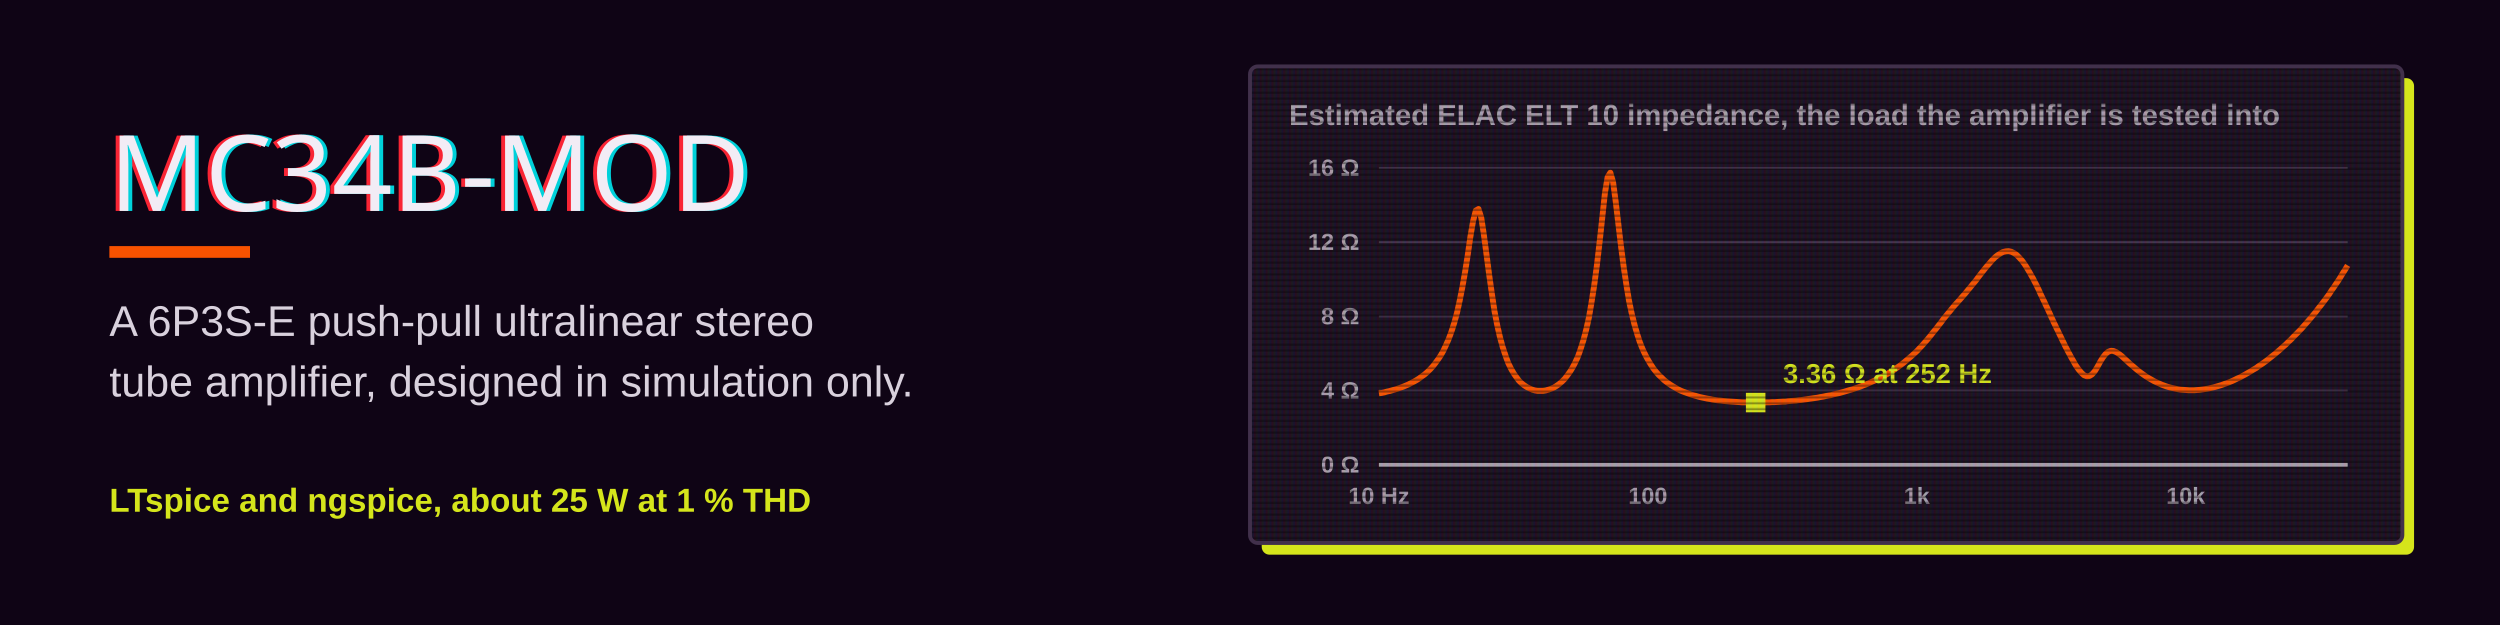
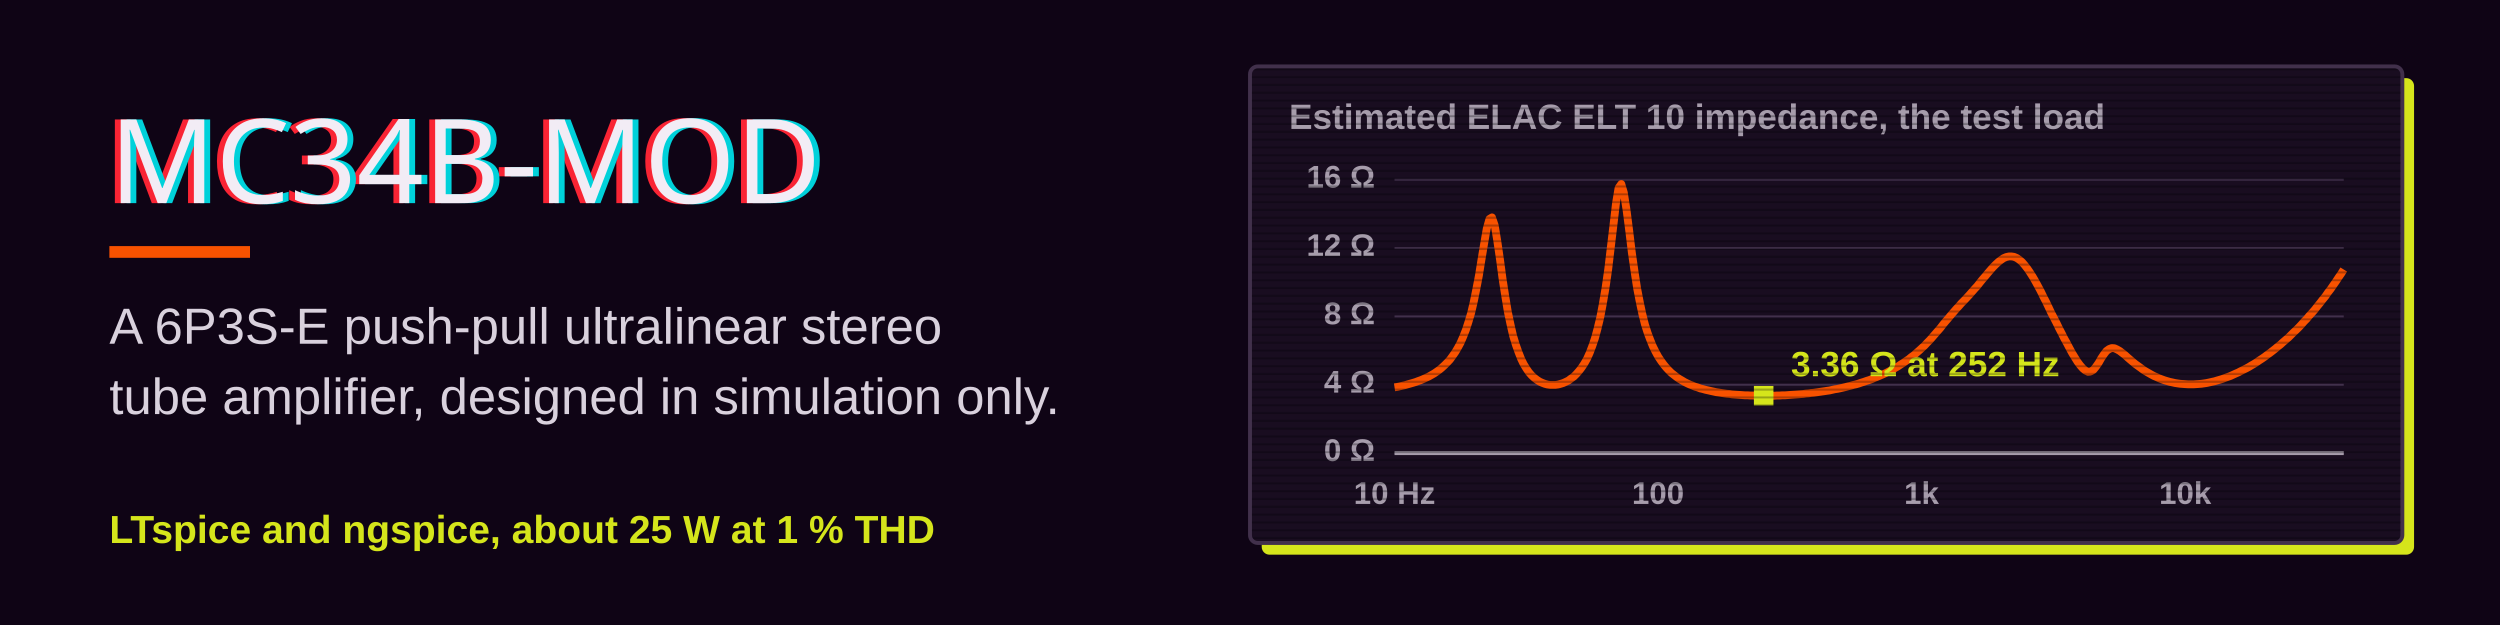
<svg xmlns="http://www.w3.org/2000/svg" viewBox="0 0 1280 320" width="1280" height="320" role="img" aria-label="mc34b-mod: estimated speaker impedance">
  <defs>
-     <pattern id="grille" width="3" height="3" patternUnits="userSpaceOnUse">
-       <rect width="1" height="3" fill="#f92434" fill-opacity="0.07" />
-       <rect x="1" width="1" height="3" fill="#4ee11b" fill-opacity="0.07" />
-       <rect x="2" width="1" height="3" fill="#376eff" fill-opacity="0.07" />
-       <rect y="2" width="3" height="1" fill="#030104" fill-opacity="0.35" />
+     <pattern id="grille" width="8" height="4" patternUnits="userSpaceOnUse">
+       <rect y="3" width="8" height="1" fill="#030104" fill-opacity="0.28" />
    </pattern>
  </defs>
  <rect width="1280" height="320" fill="#0f0415" />
-   <text x="54" y="108" font-family="'Bungee', Impact, 'Arial Black', sans-serif" font-size="54" fill="#f92434">MC34B-MOD</text>
-   <text x="58" y="108" font-family="'Bungee', Impact, 'Arial Black', sans-serif" font-size="54" fill="#00d1da">MC34B-MOD</text>
-   <text x="56" y="108" font-family="'Bungee', Impact, 'Arial Black', sans-serif" font-size="54" fill="#f2ecf5">MC34B-MOD</text>
+   <text x="53" y="104" font-family="'Bungee', Impact, 'Arial Black', sans-serif" font-size="60" fill="#f92434">MC34B-MOD</text>
+   <text x="59" y="104" font-family="'Bungee', Impact, 'Arial Black', sans-serif" font-size="60" fill="#00d1da">MC34B-MOD</text>
+   <text x="56" y="104" font-family="'Bungee', Impact, 'Arial Black', sans-serif" font-size="60" fill="#f2ecf5">MC34B-MOD</text>
  <rect x="56" y="126" width="72" height="6" fill="#f85200" />
-   <text x="56" y="172" font-family="'Chivo', 'Helvetica Neue', Arial, sans-serif" font-size="22" fill="#d9d1dd">A 6P3S-E push-pull ultralinear stereo</text>
-   <text x="56" y="203" font-family="'Chivo', 'Helvetica Neue', Arial, sans-serif" font-size="22" fill="#d9d1dd">tube amplifier, designed in simulation only.</text>
-   <text x="56" y="262" font-family="'Chivo', 'Helvetica Neue', Arial, sans-serif" font-size="17" font-weight="700" fill="#d5e51b">LTspice and ngspice, about 25 W at 1 % THD</text>
+   <text x="56" y="176" font-family="'Chivo', 'Helvetica Neue', Arial, sans-serif" font-size="26" fill="#d9d1dd">A 6P3S-E push-pull ultralinear stereo</text>
+   <text x="56" y="212" font-family="'Chivo', 'Helvetica Neue', Arial, sans-serif" font-size="26" fill="#d9d1dd">tube amplifier, designed in simulation only.</text>
+   <text x="56" y="278" font-family="'Chivo', 'Helvetica Neue', Arial, sans-serif" font-size="20" font-weight="700" fill="#d5e51b">LTspice and ngspice, about 25 W at 1 % THD</text>
  <rect x="646" y="40" width="590" height="244" rx="4" fill="#d5e51b" />
  <rect x="640" y="34" width="590" height="244" rx="4" fill="#190d20" stroke="#41304b" stroke-width="2" />
-   <text x="660" y="64" font-family="'Chivo', 'Helvetica Neue', Arial, sans-serif" font-size="15" font-weight="700" fill="#a79dac">Estimated ELAC ELT 10 impedance, the load the amplifier is tested into</text>
-   <line x1="706" y1="238.0" x2="1202" y2="238.0" stroke="#41304b" stroke-width="1" />
-   <text x="696" y="242.0" text-anchor="end" font-family="'Chivo', 'Helvetica Neue', Arial, sans-serif" font-size="12" font-weight="700" fill="#a79dac">0 Ω</text>
-   <line x1="706" y1="200.0" x2="1202" y2="200.0" stroke="#41304b" stroke-width="1" />
-   <text x="696" y="204.0" text-anchor="end" font-family="'Chivo', 'Helvetica Neue', Arial, sans-serif" font-size="12" font-weight="700" fill="#a79dac">4 Ω</text>
-   <line x1="706" y1="162.0" x2="1202" y2="162.0" stroke="#41304b" stroke-width="1" />
-   <text x="696" y="166.0" text-anchor="end" font-family="'Chivo', 'Helvetica Neue', Arial, sans-serif" font-size="12" font-weight="700" fill="#a79dac">8 Ω</text>
-   <line x1="706" y1="124.0" x2="1202" y2="124.0" stroke="#41304b" stroke-width="1" />
-   <text x="696" y="128.0" text-anchor="end" font-family="'Chivo', 'Helvetica Neue', Arial, sans-serif" font-size="12" font-weight="700" fill="#a79dac">12 Ω</text>
-   <line x1="706" y1="86.0" x2="1202" y2="86.0" stroke="#41304b" stroke-width="1" />
-   <text x="696" y="90.0" text-anchor="end" font-family="'Chivo', 'Helvetica Neue', Arial, sans-serif" font-size="12" font-weight="700" fill="#a79dac">16 Ω</text>
-   <text x="706.0" y="258" text-anchor="middle" font-family="'Chivo', 'Helvetica Neue', Arial, sans-serif" font-size="12" font-weight="700" fill="#a79dac">10 Hz</text>
-   <text x="843.7" y="258" text-anchor="middle" font-family="'Chivo', 'Helvetica Neue', Arial, sans-serif" font-size="12" font-weight="700" fill="#a79dac">100</text>
-   <text x="981.4" y="258" text-anchor="middle" font-family="'Chivo', 'Helvetica Neue', Arial, sans-serif" font-size="12" font-weight="700" fill="#a79dac">1k</text>
-   <text x="1119.1" y="258" text-anchor="middle" font-family="'Chivo', 'Helvetica Neue', Arial, sans-serif" font-size="12" font-weight="700" fill="#a79dac">10k</text>
-   <line x1="706" y1="238" x2="1202" y2="238" stroke="#a79dac" stroke-width="2" />
-   <polyline points="706.0,201.4 707.4,201.2 708.8,200.9 710.1,200.5 711.5,200.2 712.9,199.8 714.3,199.4 715.6,199.0 717.0,198.5 718.4,198.0 719.8,197.4 721.2,196.8 722.5,196.1 723.9,195.4 725.3,194.6 726.7,193.7 728.0,192.7 729.4,191.7 730.8,190.5 732.2,189.1 733.6,187.6 734.9,185.9 736.3,184.0 737.7,181.9 739.1,179.4 740.4,176.6 741.8,173.4 743.2,169.6 744.6,165.2 746.0,160.1 747.3,154.2 748.7,147.2 750.1,139.3 751.5,130.5 752.8,121.4 754.2,113.3 755.6,107.8 757.0,107.0 758.4,111.4 759.7,119.9 761.1,130.4 762.5,141.0 763.9,150.8 765.2,159.4 766.6,166.6 768.0,172.7 769.4,177.8 770.8,182.0 772.1,185.6 773.5,188.5 774.9,191.0 776.3,193.0 777.6,194.8 779.0,196.2 780.4,197.3 781.8,198.2 783.2,198.9 784.5,199.5 785.9,199.9 787.3,200.1 788.7,200.1 790.0,200.1 791.4,199.9 792.8,199.5 794.2,199.0 795.6,198.4 796.9,197.6 798.3,196.6 799.7,195.4 801.1,194.0 802.4,192.3 803.8,190.4 805.2,188.1 806.6,185.4 808.0,182.3 809.3,178.6 810.7,174.2 812.1,168.9 813.5,162.7 814.8,155.2 816.2,146.3 817.6,135.9 819.0,123.9 820.4,111.1 821.7,99.0 823.1,90.6 824.5,88.4 825.9,93.2 827.2,102.9 828.6,114.7 830.0,126.5 831.4,137.2 832.8,146.4 834.1,154.2 835.5,160.8 836.9,166.4 838.3,171.2 839.6,175.2 841.0,178.7 842.4,181.7 843.8,184.3 845.2,186.6 846.5,188.6 847.9,190.4 849.3,192.0 850.7,193.3 852.0,194.6 853.4,195.7 854.8,196.7 856.2,197.6 857.6,198.4 858.9,199.2 860.3,199.9 861.7,200.5 863.1,201.0 864.4,201.5 865.8,202.0 867.2,202.4 868.6,202.8 870.0,203.2 871.3,203.5 872.7,203.8 874.1,204.1 875.5,204.3 876.8,204.6 878.2,204.8 879.6,205.0 881.0,205.1 882.4,205.3 883.7,205.4 885.1,205.5 886.5,205.6 887.9,205.7 889.2,205.8 890.6,205.9 892.0,206.0 893.4,206.0 894.8,206.0 896.1,206.1 897.5,206.1 898.9,206.1 900.3,206.1 901.6,206.1 903.0,206.1 904.4,206.0 905.8,206.0 907.2,205.9 908.5,205.9 909.9,205.8 911.3,205.7 912.7,205.6 914.0,205.6 915.4,205.4 916.8,205.3 918.2,205.2 919.6,205.1 920.9,204.9 922.3,204.8 923.7,204.6 925.1,204.4 926.4,204.2 927.8,204.0 929.2,203.8 930.6,203.6 932.0,203.3 933.3,203.1 934.7,202.8 936.1,202.5 937.5,202.3 938.8,201.9 940.2,201.6 941.6,201.3 943.0,200.9 944.4,200.5 945.7,200.1 947.1,199.7 948.5,199.3 949.9,198.8 951.2,198.4 952.6,197.9 954.0,197.3 955.4,196.8 956.8,196.2 958.1,195.6 959.5,195.0 960.9,194.3 962.3,193.7 963.6,192.9 965.0,192.2 966.4,191.4 967.8,190.5 969.2,189.7 970.5,188.8 971.9,187.8 973.3,186.8 974.7,185.7 976.0,184.6 977.4,183.4 978.8,182.2 980.2,180.9 981.6,179.6 982.9,178.2 984.3,176.7 985.7,175.1 987.1,173.5 988.4,171.9 989.8,170.1 991.2,168.4 992.6,166.6 994.0,164.8 995.3,163.0 996.7,161.3 998.1,159.6 999.5,157.9 1000.8,156.3 1002.2,154.8 1003.6,153.2 1005.0,151.6 1006.4,150.0 1007.7,148.4 1009.1,146.7 1010.5,145.0 1011.9,143.3 1013.2,141.5 1014.6,139.7 1016.0,137.9 1017.4,136.2 1018.8,134.6 1020.1,133.1 1021.5,131.7 1022.9,130.6 1024.3,129.7 1025.6,129.0 1027.0,128.7 1028.4,128.6 1029.8,128.9 1031.2,129.6 1032.5,130.5 1033.9,131.9 1035.3,133.5 1036.7,135.4 1038.0,137.5 1039.4,139.9 1040.8,142.4 1042.2,145.1 1043.6,147.9 1044.9,150.8 1046.3,153.7 1047.7,156.7 1049.1,159.7 1050.4,162.6 1051.8,165.6 1053.2,168.5 1054.6,171.4 1056.0,174.3 1057.3,177.0 1058.7,179.7 1060.1,182.3 1061.5,184.8 1062.8,187.1 1064.2,189.1 1065.6,190.8 1067.0,192.1 1068.4,192.7 1069.7,192.6 1071.1,191.7 1072.5,190.1 1073.9,187.8 1075.2,185.4 1076.6,183.1 1078.0,181.3 1079.4,180.1 1080.8,179.6 1082.1,179.7 1083.5,180.3 1084.9,181.2 1086.3,182.3 1087.6,183.5 1089.0,184.8 1090.4,186.1 1091.8,187.3 1093.2,188.5 1094.5,189.6 1095.9,190.7 1097.3,191.7 1098.7,192.7 1100.0,193.5 1101.4,194.3 1102.8,195.1 1104.2,195.8 1105.6,196.4 1106.9,197.0 1108.3,197.5 1109.7,198.0 1111.1,198.4 1112.4,198.7 1113.8,199.0 1115.2,199.3 1116.6,199.5 1118.0,199.6 1119.3,199.7 1120.7,199.8 1122.1,199.8 1123.5,199.8 1124.8,199.7 1126.2,199.6 1127.6,199.4 1129.0,199.2 1130.4,199.0 1131.7,198.7 1133.1,198.4 1134.5,198.0 1135.9,197.6 1137.2,197.2 1138.6,196.7 1140.0,196.2 1141.4,195.7 1142.8,195.1 1144.1,194.5 1145.5,193.8 1146.9,193.2 1148.3,192.4 1149.6,191.7 1151.0,190.9 1152.4,190.1 1153.8,189.2 1155.2,188.4 1156.5,187.4 1157.9,186.5 1159.3,185.5 1160.7,184.5 1162.0,183.4 1163.4,182.3 1164.8,181.2 1166.2,180.0 1167.6,178.8 1168.9,177.6 1170.3,176.4 1171.7,175.0 1173.1,173.7 1174.4,172.3 1175.8,170.9 1177.2,169.5 1178.6,168.0 1180.0,166.4 1181.3,164.9 1182.7,163.3 1184.1,161.6 1185.5,159.9 1186.8,158.2 1188.2,156.4 1189.6,154.6 1191.0,152.7 1192.4,150.8 1193.7,148.8 1195.1,146.8 1196.5,144.7 1197.9,142.6 1199.2,140.4 1200.6,138.2 1202.0,135.9" fill="none" stroke="#f85200" stroke-width="3" stroke-linejoin="round" />
-   <rect x="893.9" y="201.1" width="10" height="10" fill="#d5e51b" />
-   <text x="912.9" y="196.1" text-anchor="start" font-family="'Chivo', 'Helvetica Neue', Arial, sans-serif" font-size="14" font-weight="700" fill="#d5e51b">3.36 Ω at 252 Hz</text>
+   <text x="660" y="66" font-family="'Chivo', 'Helvetica Neue', Arial, sans-serif" font-size="18" font-weight="700" fill="#a79dac">Estimated ELAC ELT 10 impedance, the test load</text>
+   <line x1="714" y1="232.0" x2="1200" y2="232.0" stroke="#41304b" stroke-width="1" />
+   <text x="704" y="236.0" text-anchor="end" font-family="'Chivo', 'Helvetica Neue', Arial, sans-serif" font-size="16" font-weight="700" fill="#a79dac">0 Ω</text>
+   <line x1="714" y1="197.0" x2="1200" y2="197.0" stroke="#41304b" stroke-width="1" />
+   <text x="704" y="201.0" text-anchor="end" font-family="'Chivo', 'Helvetica Neue', Arial, sans-serif" font-size="16" font-weight="700" fill="#a79dac">4 Ω</text>
+   <line x1="714" y1="162.0" x2="1200" y2="162.0" stroke="#41304b" stroke-width="1" />
+   <text x="704" y="166.0" text-anchor="end" font-family="'Chivo', 'Helvetica Neue', Arial, sans-serif" font-size="16" font-weight="700" fill="#a79dac">8 Ω</text>
+   <line x1="714" y1="127.0" x2="1200" y2="127.0" stroke="#41304b" stroke-width="1" />
+   <text x="704" y="131.0" text-anchor="end" font-family="'Chivo', 'Helvetica Neue', Arial, sans-serif" font-size="16" font-weight="700" fill="#a79dac">12 Ω</text>
+   <line x1="714" y1="92.0" x2="1200" y2="92.0" stroke="#41304b" stroke-width="1" />
+   <text x="704" y="96.0" text-anchor="end" font-family="'Chivo', 'Helvetica Neue', Arial, sans-serif" font-size="16" font-weight="700" fill="#a79dac">16 Ω</text>
+   <text x="714.0" y="258" text-anchor="middle" font-family="'Chivo', 'Helvetica Neue', Arial, sans-serif" font-size="16" font-weight="700" fill="#a79dac">10 Hz</text>
+   <text x="848.9" y="258" text-anchor="middle" font-family="'Chivo', 'Helvetica Neue', Arial, sans-serif" font-size="16" font-weight="700" fill="#a79dac">100</text>
+   <text x="983.8" y="258" text-anchor="middle" font-family="'Chivo', 'Helvetica Neue', Arial, sans-serif" font-size="16" font-weight="700" fill="#a79dac">1k</text>
+   <text x="1118.8" y="258" text-anchor="middle" font-family="'Chivo', 'Helvetica Neue', Arial, sans-serif" font-size="16" font-weight="700" fill="#a79dac">10k</text>
+   <line x1="714" y1="232" x2="1200" y2="232" stroke="#a79dac" stroke-width="2" />
+   <polyline points="714.0,198.3 715.4,198.1 716.7,197.8 718.0,197.5 719.4,197.2 720.7,196.8 722.1,196.4 723.5,196.0 724.8,195.6 726.1,195.1 727.5,194.6 728.9,194.0 730.2,193.4 731.5,192.8 732.9,192.0 734.3,191.2 735.6,190.3 737.0,189.3 738.3,188.2 739.6,187.0 741.0,185.6 742.4,184.1 743.7,182.3 745.1,180.3 746.4,178.1 747.8,175.5 749.1,172.5 750.5,169.0 751.8,165.0 753.2,160.3 754.5,154.8 755.8,148.4 757.2,141.1 758.5,133.0 759.9,124.6 761.2,117.1 762.6,112.1 763.9,111.3 765.3,115.4 766.6,123.3 768.0,132.9 769.3,142.7 770.7,151.7 772.0,159.6 773.4,166.2 774.7,171.9 776.1,176.5 777.5,180.4 778.8,183.7 780.1,186.4 781.5,188.7 782.8,190.6 784.2,192.2 785.6,193.5 786.9,194.5 788.3,195.4 789.6,196.0 790.9,196.5 792.3,196.9 793.7,197.1 795.0,197.1 796.4,197.1 797.7,196.9 799.1,196.5 800.4,196.1 801.7,195.5 803.1,194.8 804.4,193.8 805.8,192.8 807.1,191.5 808.5,189.9 809.8,188.2 811.2,186.1 812.6,183.6 813.9,180.7 815.2,177.3 816.6,173.2 817.9,168.4 819.3,162.6 820.6,155.8 822.0,147.6 823.4,137.9 824.7,126.9 826.1,115.1 827.4,104.0 828.7,96.2 830.1,94.2 831.4,98.6 832.8,107.6 834.2,118.5 835.5,129.3 836.9,139.1 838.2,147.6 839.6,154.8 840.9,160.9 842.2,166.1 843.6,170.5 845.0,174.2 846.3,177.4 847.7,180.2 849.0,182.6 850.4,184.7 851.7,186.5 853.0,188.1 854.4,189.6 855.7,190.9 857.1,192.0 858.5,193.1 859.8,194.0 861.2,194.8 862.5,195.6 863.9,196.3 865.2,196.9 866.5,197.4 867.9,198.0 869.3,198.4 870.6,198.9 871.9,199.2 873.3,199.6 874.7,199.9 876.0,200.2 877.4,200.5 878.7,200.8 880.1,201.0 881.4,201.2 882.7,201.4 884.1,201.6 885.5,201.7 886.8,201.9 888.1,202.0 889.5,202.1 890.9,202.2 892.2,202.3 893.5,202.4 894.9,202.4 896.3,202.5 897.6,202.5 898.9,202.6 900.3,202.6 901.7,202.6 903.0,202.6 904.4,202.6 905.7,202.6 907.0,202.6 908.4,202.6 909.7,202.5 911.1,202.5 912.4,202.4 913.8,202.4 915.2,202.3 916.5,202.2 917.8,202.1 919.2,202.0 920.6,201.9 921.9,201.8 923.3,201.7 924.6,201.5 926.0,201.4 927.3,201.2 928.6,201.1 930.0,200.9 931.3,200.7 932.7,200.5 934.1,200.3 935.4,200.1 936.8,199.9 938.1,199.6 939.4,199.3 940.8,199.1 942.2,198.8 943.5,198.5 944.8,198.2 946.2,197.8 947.5,197.5 948.9,197.1 950.2,196.8 951.6,196.4 953.0,195.9 954.3,195.5 955.7,195.0 957.0,194.6 958.4,194.1 959.7,193.5 961.0,193.0 962.4,192.4 963.8,191.8 965.1,191.2 966.5,190.5 967.8,189.8 969.2,189.1 970.5,188.3 971.9,187.5 973.2,186.6 974.5,185.8 975.9,184.8 977.3,183.9 978.6,182.8 980.0,181.8 981.3,180.6 982.7,179.4 984.0,178.2 985.4,176.9 986.7,175.5 988.1,174.1 989.4,172.6 990.7,171.1 992.1,169.5 993.5,167.9 994.8,166.2 996.1,164.6 997.5,163.0 998.9,161.3 1000.2,159.8 1001.5,158.3 1002.9,156.8 1004.2,155.3 1005.6,153.9 1006.9,152.5 1008.3,151.0 1009.6,149.5 1011.0,147.9 1012.4,146.4 1013.7,144.7 1015.0,143.1 1016.4,141.5 1017.8,139.8 1019.1,138.3 1020.4,136.8 1021.8,135.4 1023.2,134.1 1024.5,133.1 1025.8,132.2 1027.2,131.6 1028.6,131.3 1029.9,131.3 1031.2,131.5 1032.6,132.1 1033.9,133.0 1035.3,134.2 1036.6,135.7 1038.0,137.5 1039.3,139.4 1040.7,141.6 1042.1,144.0 1043.4,146.4 1044.8,149.0 1046.1,151.7 1047.5,154.4 1048.8,157.1 1050.1,159.9 1051.5,162.6 1052.9,165.3 1054.2,168.0 1055.6,170.7 1056.9,173.3 1058.3,175.8 1059.6,178.3 1060.9,180.7 1062.3,183.0 1063.6,185.1 1065.0,187.0 1066.4,188.6 1067.7,189.7 1069.0,190.3 1070.4,190.2 1071.8,189.4 1073.1,187.8 1074.5,185.8 1075.8,183.5 1077.2,181.4 1078.5,179.7 1079.9,178.7 1081.2,178.2 1082.6,178.3 1083.9,178.9 1085.3,179.7 1086.6,180.7 1088.0,181.8 1089.3,183.0 1090.7,184.2 1092.0,185.3 1093.3,186.4 1094.7,187.4 1096.1,188.4 1097.4,189.4 1098.7,190.2 1100.1,191.0 1101.5,191.8 1102.8,192.5 1104.2,193.1 1105.5,193.7 1106.8,194.2 1108.2,194.7 1109.5,195.1 1110.9,195.5 1112.3,195.8 1113.6,196.1 1114.9,196.3 1116.3,196.5 1117.7,196.6 1119.0,196.7 1120.4,196.8 1121.7,196.8 1123.1,196.8 1124.4,196.7 1125.8,196.6 1127.1,196.5 1128.5,196.3 1129.8,196.1 1131.2,195.8 1132.5,195.5 1133.9,195.2 1135.2,194.8 1136.6,194.4 1137.9,194.0 1139.2,193.5 1140.6,193.0 1142.0,192.5 1143.3,191.9 1144.6,191.3 1146.0,190.7 1147.3,190.0 1148.7,189.3 1150.1,188.6 1151.4,187.9 1152.7,187.1 1154.1,186.3 1155.5,185.4 1156.8,184.5 1158.2,183.6 1159.5,182.7 1160.8,181.7 1162.2,180.7 1163.5,179.7 1164.9,178.6 1166.2,177.5 1167.6,176.4 1168.9,175.2 1170.3,174.0 1171.7,172.8 1173.0,171.5 1174.3,170.2 1175.7,168.9 1177.1,167.5 1178.4,166.1 1179.7,164.6 1181.1,163.2 1182.4,161.6 1183.8,160.1 1185.2,158.5 1186.5,156.8 1187.9,155.1 1189.2,153.4 1190.6,151.7 1191.9,149.8 1193.3,148.0 1194.6,146.1 1196.0,144.1 1197.3,142.1 1198.7,140.1 1200.0,138.0" fill="none" stroke="#f85200" stroke-width="4" stroke-linejoin="round" />
+   <rect x="898.0" y="197.6" width="10" height="10" fill="#d5e51b" />
+   <text x="917.0" y="192.6" text-anchor="start" font-family="'Chivo', 'Helvetica Neue', Arial, sans-serif" font-size="18" font-weight="700" fill="#d5e51b">3.36 Ω at 252 Hz</text>
  <rect x="641" y="35" width="588" height="242" rx="3" fill="url(#grille)" />
</svg>
